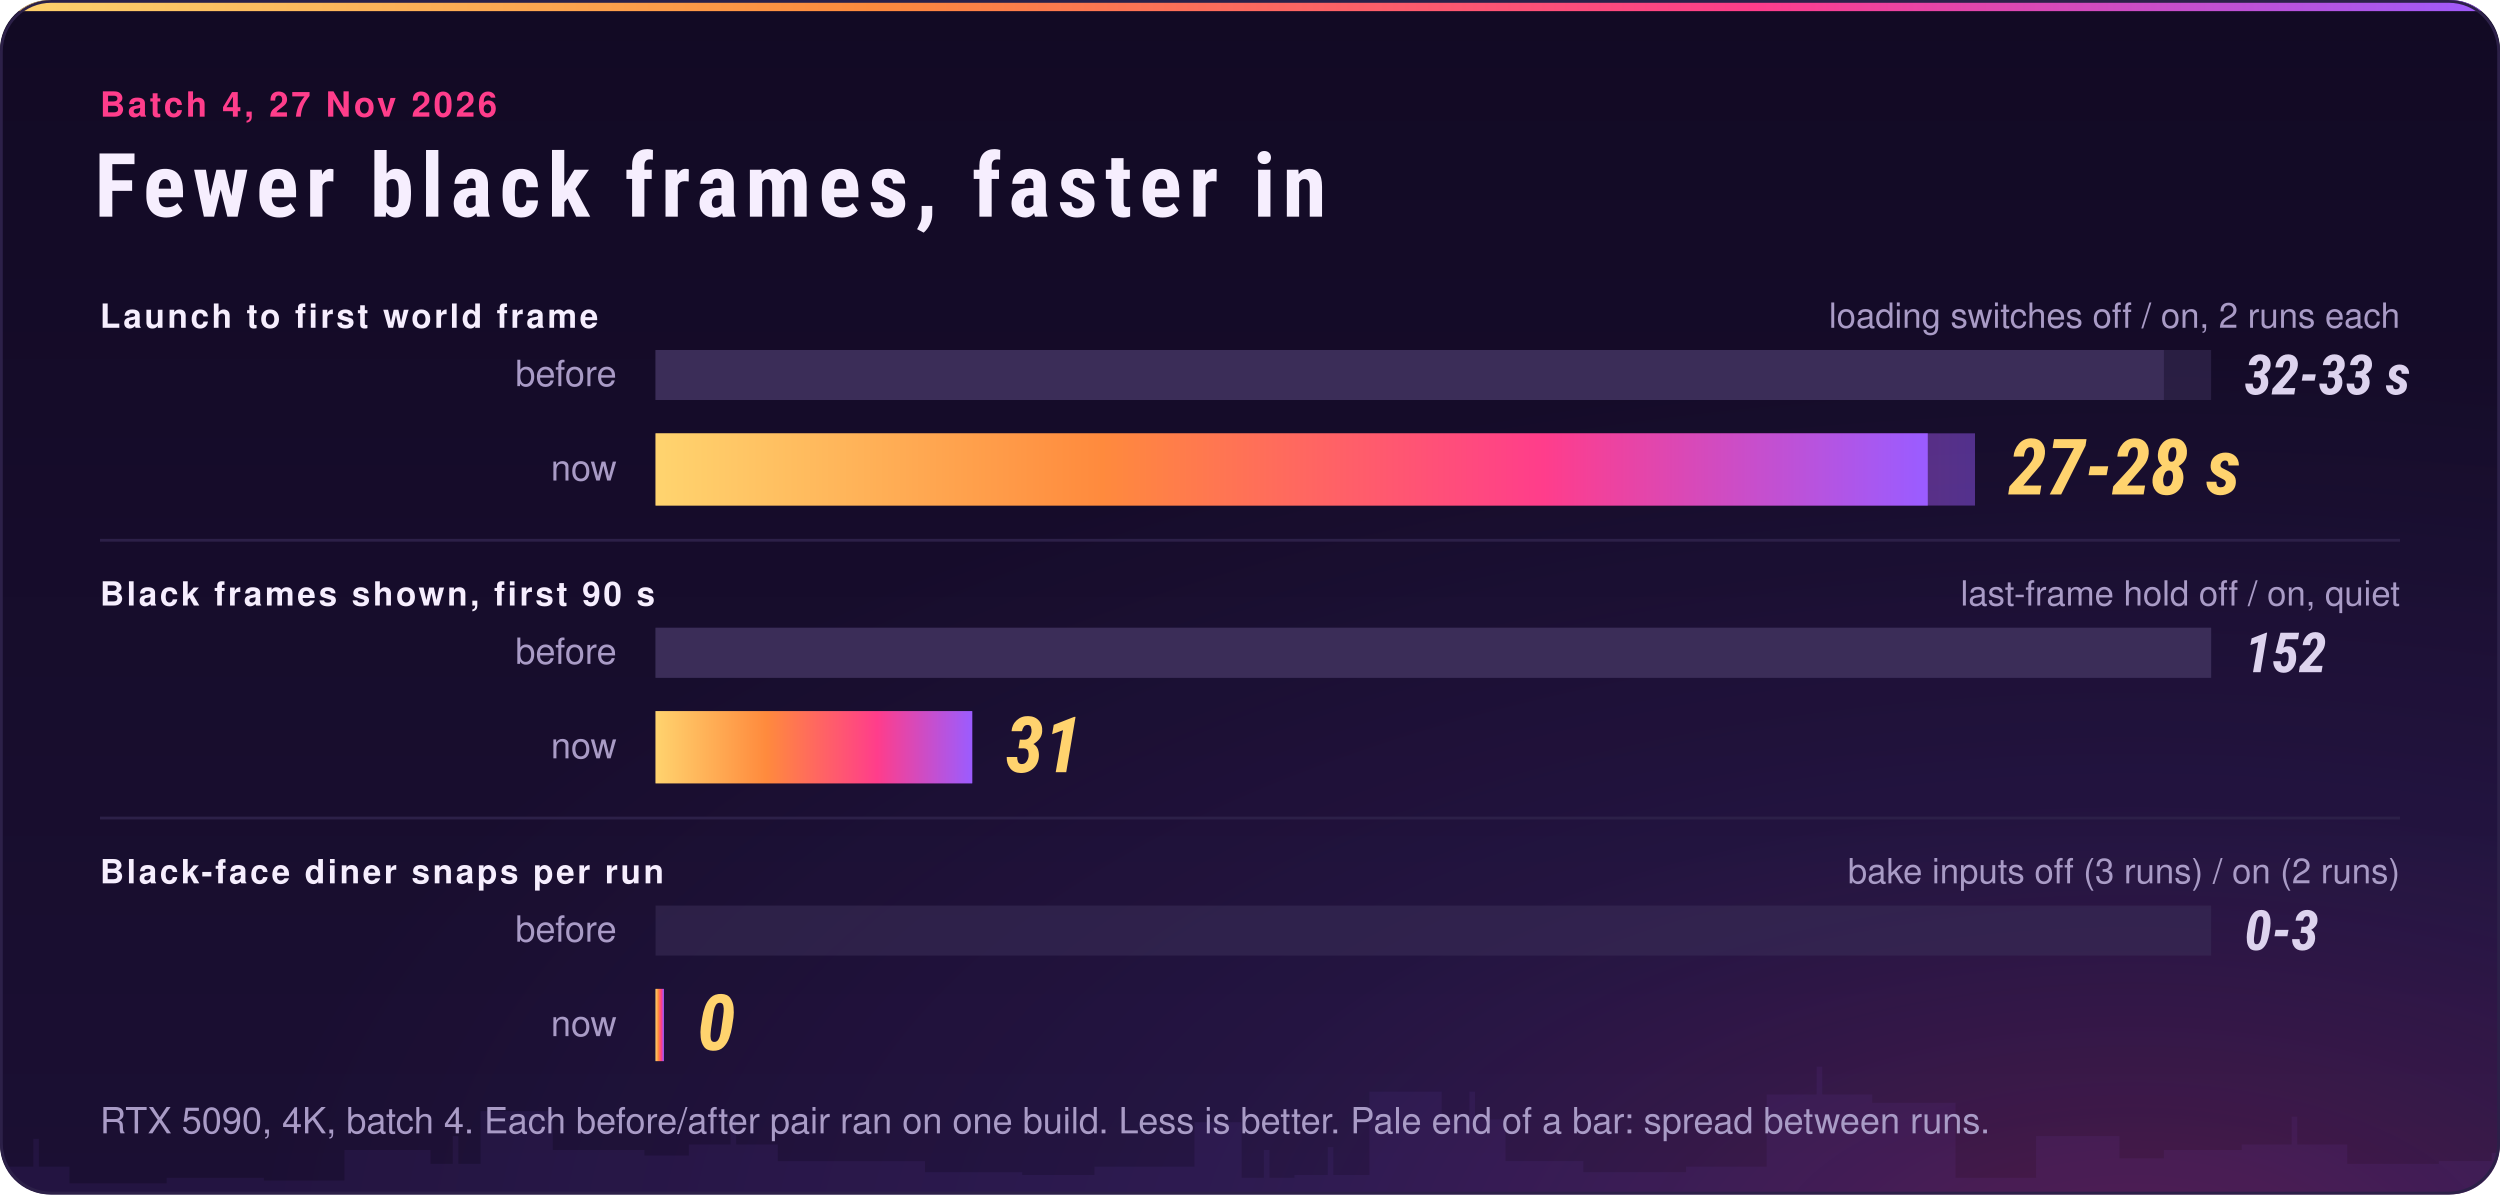
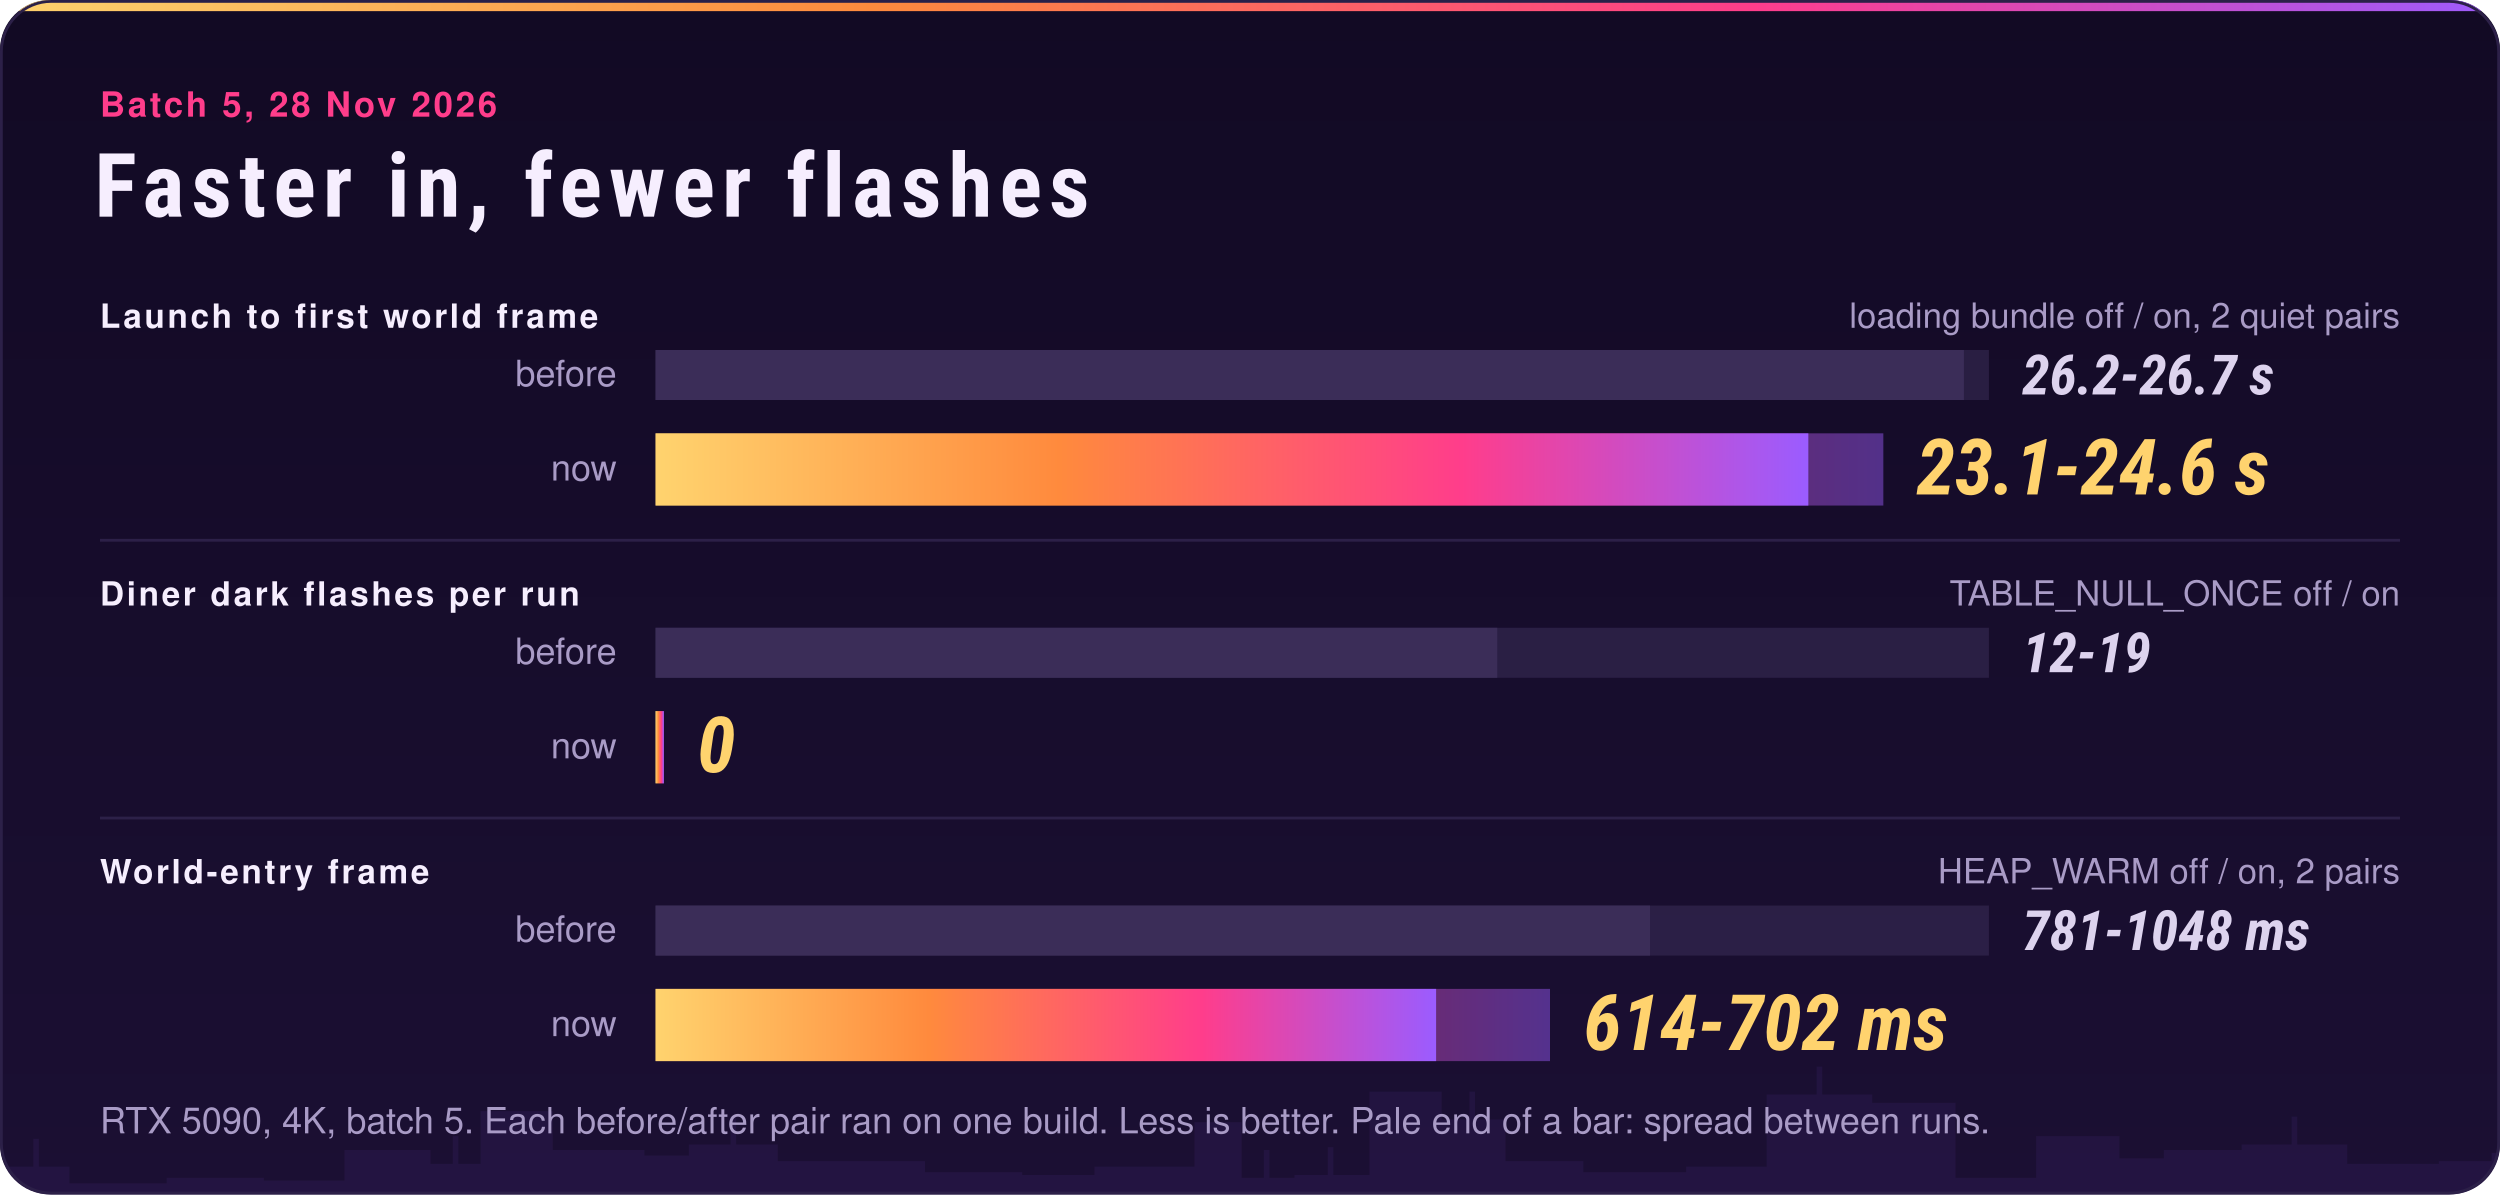
<svg xmlns="http://www.w3.org/2000/svg" width="900" height="430" viewBox="0 0 900 430" role="img" aria-labelledby="title desc">
  <style>
    .d{font-family:"Bahnschrift SemiBold Condensed","Bahnschrift Condensed","DIN Condensed","Roboto Condensed","Arial Narrow",Impact,sans-serif;font-weight:600}
    .s{font-family:-apple-system,BlinkMacSystemFont,"Segoe UI",Helvetica,Arial,sans-serif}
    .up{text-transform:uppercase;letter-spacing:.08em}
    .fade{animation:fade .7s ease-out both}
    .grow{transform-box:fill-box;transform-origin:left center;animation:grow 1.1s cubic-bezier(.2,.7,.2,1) both}
    .rise{transform-box:fill-box;transform-origin:center bottom;animation:rise 1.6s cubic-bezier(.2,.7,.2,1) both}
    .t1{animation-delay:.15s}.t2{animation-delay:.3s}.t3{animation-delay:.45s}.t4{animation-delay:.6s}
    .t5{animation-delay:.75s}.t6{animation-delay:.9s}.t7{animation-delay:1.1s}.t8{animation-delay:1.4s}
    @keyframes fade{from{opacity:0}to{opacity:1}}
    @keyframes grow{from{transform:scaleX(0)}to{transform:scaleX(1)}}
    @keyframes rise{from{transform:translateY(24px);opacity:.4}to{transform:none;opacity:1}}
    @media (prefers-reduced-motion:reduce){.fade,.grow,.rise{animation:none}}
  </style>
  <defs>
    <linearGradient id="cardbg" x1="0" y1="0" x2="0" y2="1">
      <stop offset="0" stop-color="#120a24" />
      <stop offset="1" stop-color="#1b0f33" />
    </linearGradient>
-     <radialGradient id="glow" cx=".85" cy="1.05" r=".75">
-       <stop offset="0" stop-color="#ff3d8b" stop-opacity=".22" />
-       <stop offset=".5" stop-color="#9b5cff" stop-opacity=".08" />
-       <stop offset="1" stop-color="#9b5cff" stop-opacity="0" />
-     </radialGradient>
    <linearGradient id="sunset" x1="0" y1="0" x2="1" y2="0">
      <stop offset="0" stop-color="#ffd36e" />
      <stop offset=".35" stop-color="#ff8a3d" />
      <stop offset=".7" stop-color="#ff3d8b" />
      <stop offset="1" stop-color="#9b5cff" />
    </linearGradient>
    <linearGradient id="sunsetv" x1="0" y1="0" x2="0" y2="1">
      <stop offset="0" stop-color="#ffd36e" />
      <stop offset=".35" stop-color="#ff8a3d" />
      <stop offset=".7" stop-color="#ff3d8b" />
      <stop offset="1" stop-color="#9b5cff" />
    </linearGradient>
    <clipPath id="cardclip">
      <rect width="900" height="430" rx="18" />
    </clipPath>
  </defs>
  <g clip-path="url(#cardclip)">
    <rect width="900" height="430" fill="url(#cardbg)" />
-     <rect width="900" height="430" fill="url(#glow)" />
    <path d="M0 430L0 420L12 420L12 410L14 410L14 420L25 420L25 426L60 426L60 424L95 424L95 425L124 425L124 414L155 414L155 419L163 419L163 409L165 409L165 419L173 419L173 400L199 400L199 414L232 414L232 416L248 416L248 412L263 412L263 402L265 402L265 412L280 412L280 418L300 418L300 418L333 418L333 422L368 422L368 423L394 423L394 420L430 420L430 404L447 404L447 424L455 424L455 414L457 414L457 424L466 424L466 423L478 423L478 413L480 413L480 423L493 423L493 393L519 393L519 403L529 403L529 393L531 393L531 403L542 403L542 418L570 418L570 422L607 422L607 420L636 420L636 394L654 394L654 384L656 384L656 394L674 394L674 397L704 397L704 424L733 424L733 409L763 409L763 417L779 417L779 414L807 414L807 412L825 412L825 402L827 402L827 412L845 412L845 419L878 419L878 418L897 418L897 415L904 415L904 405L906 405L906 415L900 415L900 430Z" fill="#9b5cff" fill-opacity=".07" />
    <rect width="900" height="4" fill="url(#sunset)" />
  </g>
  <rect x=".5" y=".5" width="899" height="429" rx="18" fill="none" stroke="#2c2048" />
-   <text class="s up" x="36" y="42" font-size="12.5" font-weight="700" fill="#ff3d8b">Batch 4, 27 Nov 2026</text>
-   <text class="d up" x="34" y="78" font-size="32" letter-spacing=".04em" fill="#f6eefe">Fewer black frames, faster in</text>
+   <text class="s up" x="36" y="42" font-size="12.5" font-weight="700" fill="#ff3d8b">Batch 5, 28 Nov 2026</text>
+   <text class="d up" x="34" y="78" font-size="32" letter-spacing=".04em" fill="#f6eefe">Faster in, fewer flashes</text>
  <text class="s up" x="36" y="118" font-size="12" font-weight="700" fill="#f6eefe">Launch to first world frame</text>
-   <text class="s" x="864" y="118" font-size="12.5" text-anchor="end" fill="#a99bc6">loading switches off / on, 2 runs each</text>
+   <text class="s" x="864" y="118" font-size="12.5" text-anchor="end" fill="#a99bc6">loading bundle off / on, 2 quiet pairs</text>
  <text class="s" x="222" y="139" font-size="13" text-anchor="end" fill="#a99bc6">before</text>
  <text class="s" x="222" y="173" font-size="13" text-anchor="end" fill="#a99bc6">now</text>
-   <rect class="grow t1" x="236" y="126" width="560" height="18" fill="#3b2d58" opacity=".55" />
-   <rect class="grow t1" x="236" y="126" width="543" height="18" fill="#3b2d58" />
-   <text class="d fade t6" x="808" y="142" font-size="20" font-style="italic" fill="#ddd3ee">32-33 s</text>
-   <rect class="grow t2" x="236" y="156" width="475" height="26" fill="url(#sunset)" opacity=".45" />
-   <rect class="grow t2" x="236" y="156" width="458" height="26" fill="url(#sunset)" />
-   <text class="d fade t6" x="723" y="178" font-size="28" font-style="italic" fill="#ffd36e">27-28 s</text>
-   <text class="s up" x="36" y="218" font-size="12" font-weight="700" fill="#f6eefe">Black frames shown, first 90 s</text>
-   <text class="s" x="864" y="218" font-size="12.5" text-anchor="end" fill="#a99bc6">last-frame hold off / on, quiet</text>
+   <rect class="grow t1" x="236" y="126" width="480" height="18" fill="#3b2d58" opacity=".55" />
+   <rect class="grow t1" x="236" y="126" width="471" height="18" fill="#3b2d58" />
+   <text class="d fade t6" x="728" y="142" font-size="20" font-style="italic" fill="#ddd3ee">26.2-26.7 s</text>
+   <rect class="grow t2" x="236" y="156" width="442" height="26" fill="url(#sunset)" opacity=".45" />
+   <rect class="grow t2" x="236" y="156" width="415" height="26" fill="url(#sunset)" />
+   <text class="d fade t6" x="690" y="178" font-size="28" font-style="italic" fill="#ffd36e">23.1-24.6 s</text>
+   <text class="s up" x="36" y="218" font-size="12" font-weight="700" fill="#f6eefe">Diner dark flashes per run</text>
+   <text class="s" x="864" y="218" font-size="12.5" text-anchor="end" fill="#a99bc6">TABLE_NULL_ONCE off / on</text>
  <text class="s" x="222" y="239" font-size="13" text-anchor="end" fill="#a99bc6">before</text>
  <text class="s" x="222" y="273" font-size="13" text-anchor="end" fill="#a99bc6">now</text>
-   <rect class="grow t3" x="236" y="226" width="560" height="18" fill="#3b2d58" opacity=".55" />
-   <rect class="grow t3" x="236" y="226" width="560" height="18" fill="#3b2d58" />
-   <text class="d fade t6" x="808" y="242" font-size="20" font-style="italic" fill="#ddd3ee">152</text>
-   <rect class="grow t4" x="236" y="256" width="114" height="26" fill="url(#sunset)" opacity=".45" />
-   <rect class="grow t4" x="236" y="256" width="114" height="26" fill="url(#sunset)" />
-   <text class="d fade t6" x="362" y="278" font-size="28" font-style="italic" fill="#ffd36e">31</text>
-   <text class="s up" x="36" y="318" font-size="12" font-weight="700" fill="#f6eefe">Black-face diner snaps per run</text>
-   <text class="s" x="864" y="318" font-size="12.5" text-anchor="end" fill="#a99bc6">bake inputs off (3 runs) / on (2 runs)</text>
+   <rect class="grow t3" x="236" y="226" width="480" height="18" fill="#3b2d58" opacity=".55" />
+   <rect class="grow t3" x="236" y="226" width="303" height="18" fill="#3b2d58" />
+   <text class="d fade t6" x="728" y="242" font-size="20" font-style="italic" fill="#ddd3ee">12-19</text>
+   <rect class="grow t4" x="236" y="256" width="3" height="26" fill="url(#sunset)" opacity=".45" />
+   <rect class="grow t4" x="236" y="256" width="3" height="26" fill="url(#sunset)" />
+   <text class="d fade t6" x="251" y="278" font-size="28" font-style="italic" fill="#ffd36e">0</text>
+   <text class="s up" x="36" y="318" font-size="12" font-weight="700" fill="#f6eefe">World-entry frame</text>
+   <text class="s" x="864" y="318" font-size="12.5" text-anchor="end" fill="#a99bc6">HEAP_WARM off / on, 2 pairs</text>
  <text class="s" x="222" y="339" font-size="13" text-anchor="end" fill="#a99bc6">before</text>
  <text class="s" x="222" y="373" font-size="13" text-anchor="end" fill="#a99bc6">now</text>
-   <rect class="grow t5" x="236" y="326" width="560" height="18" fill="#3b2d58" opacity=".55" />
-   <rect class="grow t5" x="236" y="326" width="0" height="18" fill="#3b2d58" />
-   <text class="d fade t6" x="808" y="342" font-size="20" font-style="italic" fill="#ddd3ee">0-3</text>
-   <rect class="grow t6" x="236" y="356" width="3" height="26" fill="url(#sunset)" opacity=".45" />
-   <rect class="grow t6" x="236" y="356" width="3" height="26" fill="url(#sunset)" />
-   <text class="d fade t6" x="251" y="378" font-size="28" font-style="italic" fill="#ffd36e">0</text>
+   <rect class="grow t5" x="236" y="326" width="480" height="18" fill="#3b2d58" opacity=".55" />
+   <rect class="grow t5" x="236" y="326" width="358" height="18" fill="#3b2d58" />
+   <text class="d fade t6" x="728" y="342" font-size="20" font-style="italic" fill="#ddd3ee">781-1048 ms</text>
+   <rect class="grow t6" x="236" y="356" width="322" height="26" fill="url(#sunset)" opacity=".45" />
+   <rect class="grow t6" x="236" y="356" width="281" height="26" fill="url(#sunset)" />
+   <text class="d fade t6" x="570" y="378" font-size="28" font-style="italic" fill="#ffd36e">614-702 ms</text>
  <rect x="36" y="194" width="828" height="1" fill="#2c2048" />
  <rect x="36" y="294" width="828" height="1" fill="#2c2048" />
-   <text class="s" x="36" y="408" font-size="13" fill="#a99bc6">RTX 5090, 4K, batch 4. Each before/after pair ran on one build. Less is better. Pale end of a bar: spread between runs.</text>
+   <text class="s" x="36" y="408" font-size="13" fill="#a99bc6">RTX 5090, 4K, batch 5. Each before/after pair ran on one build. Less is better. Pale end of a bar: spread between runs.</text>
</svg>
